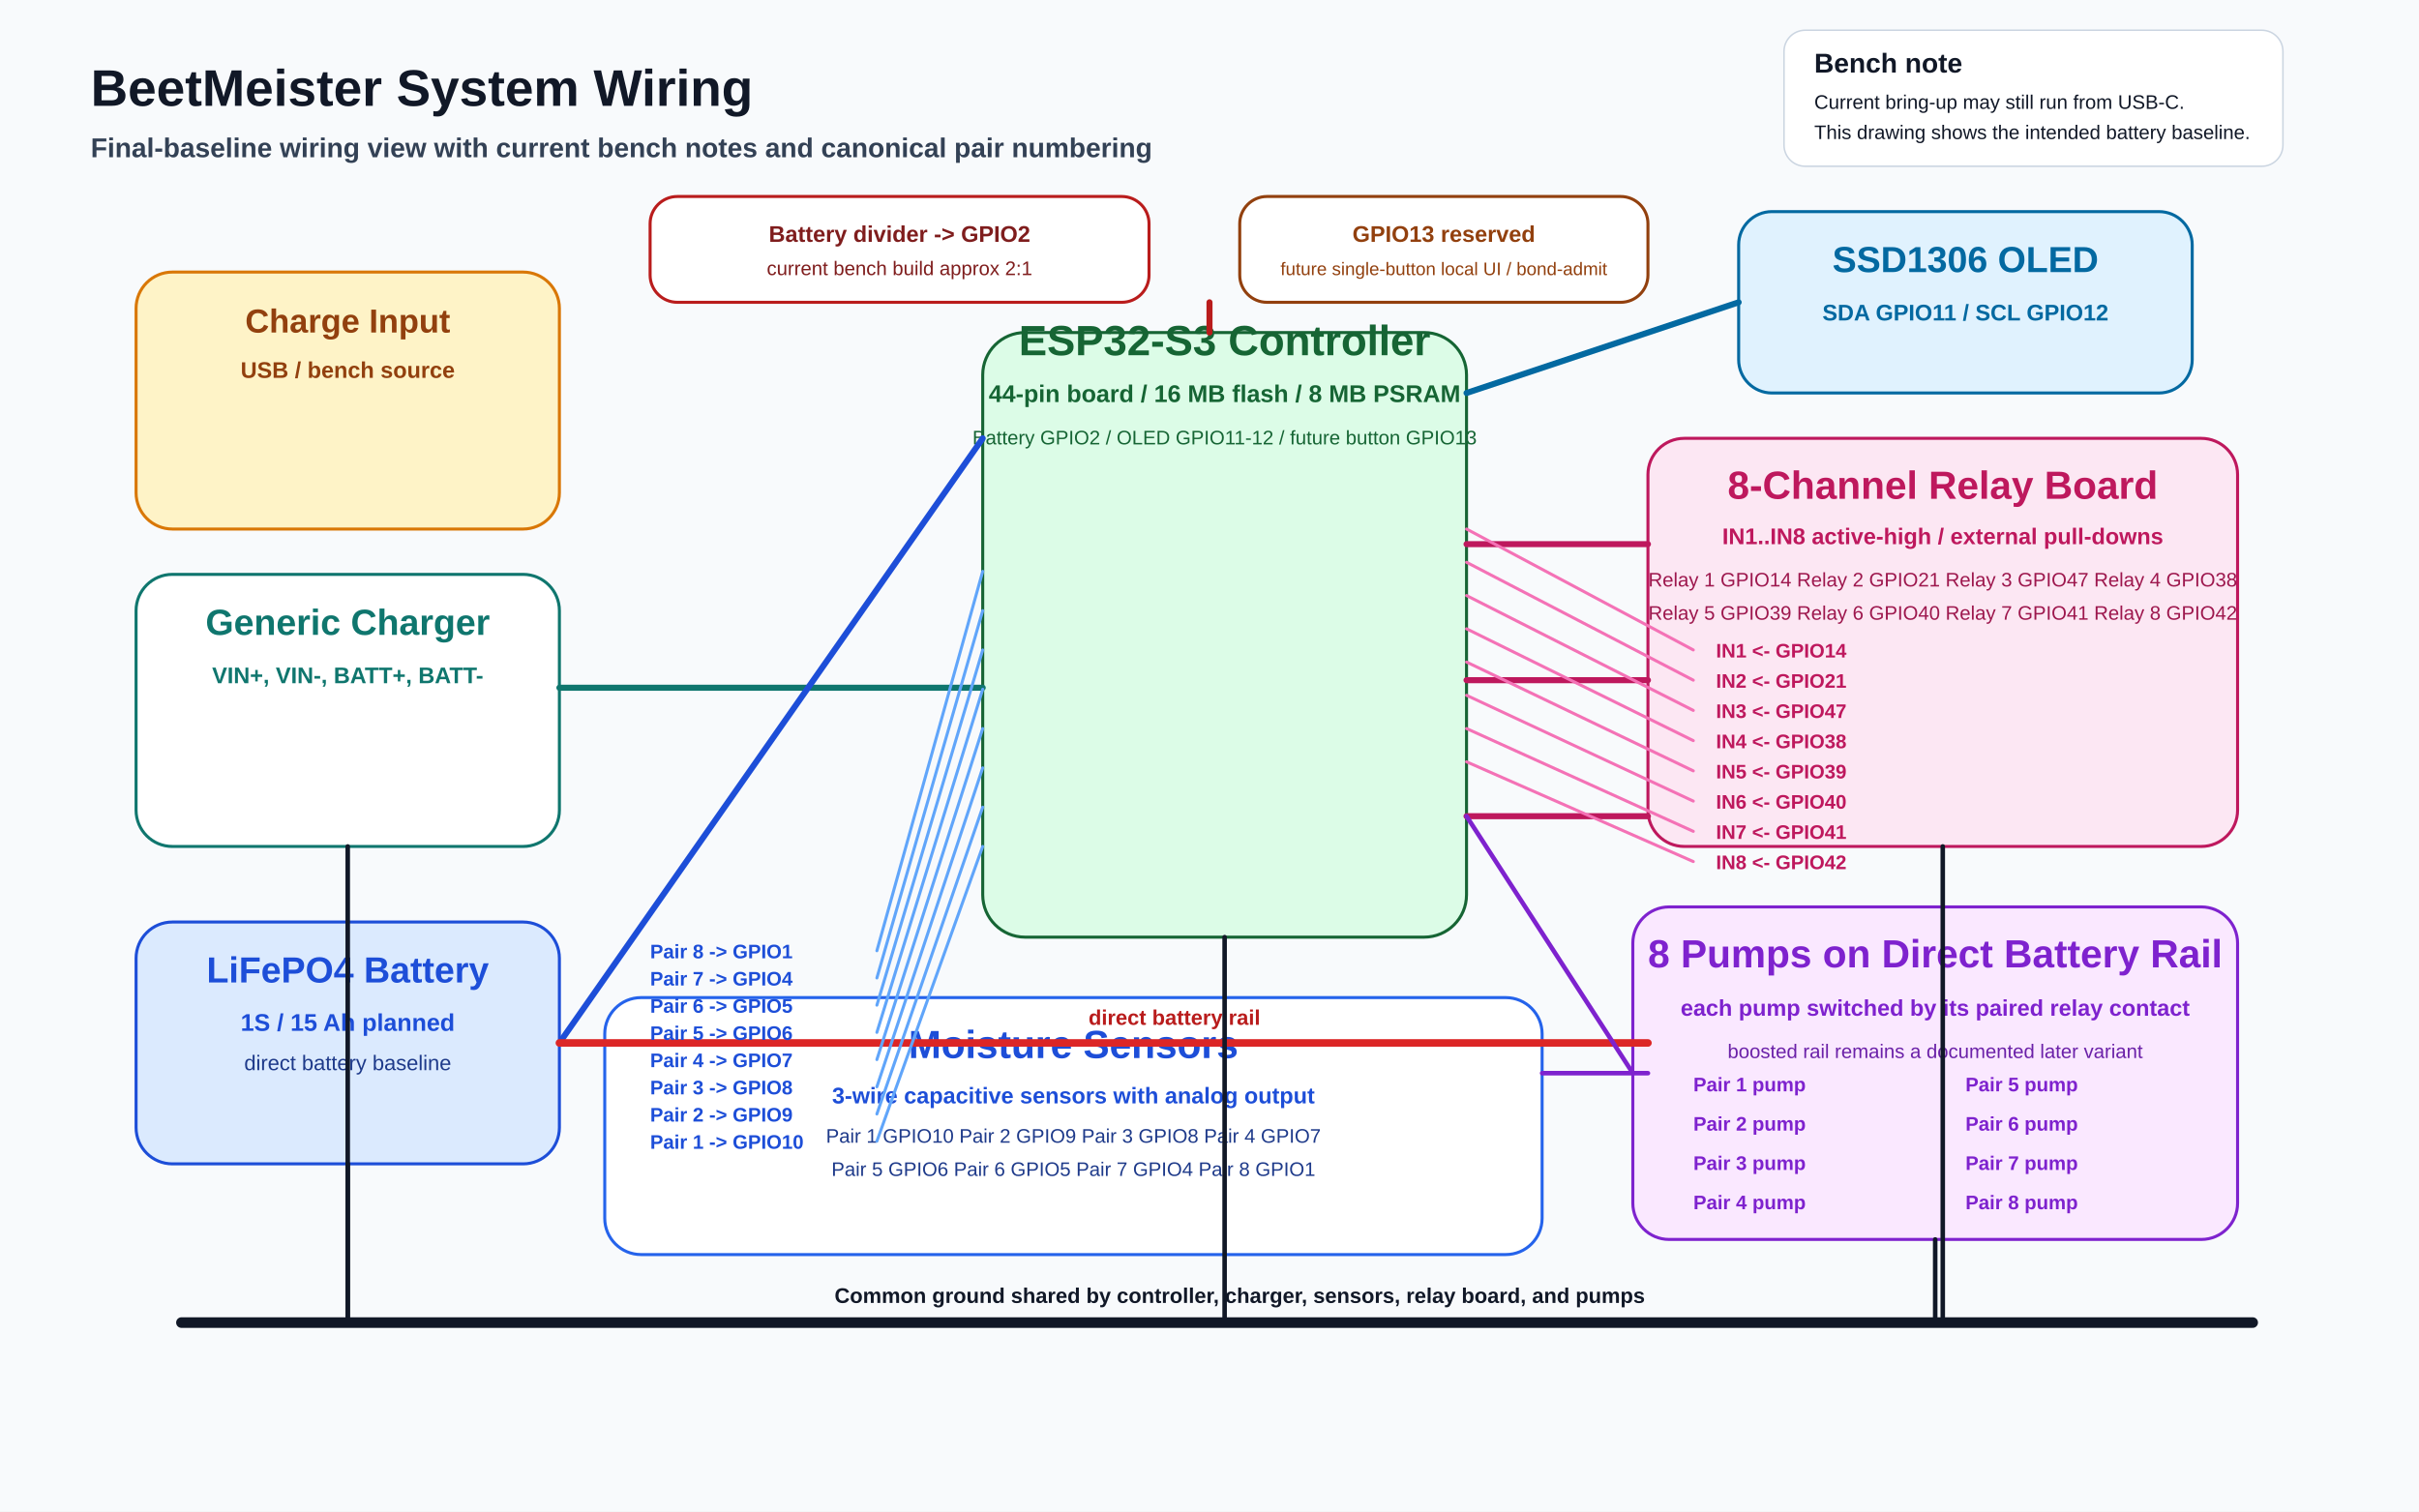
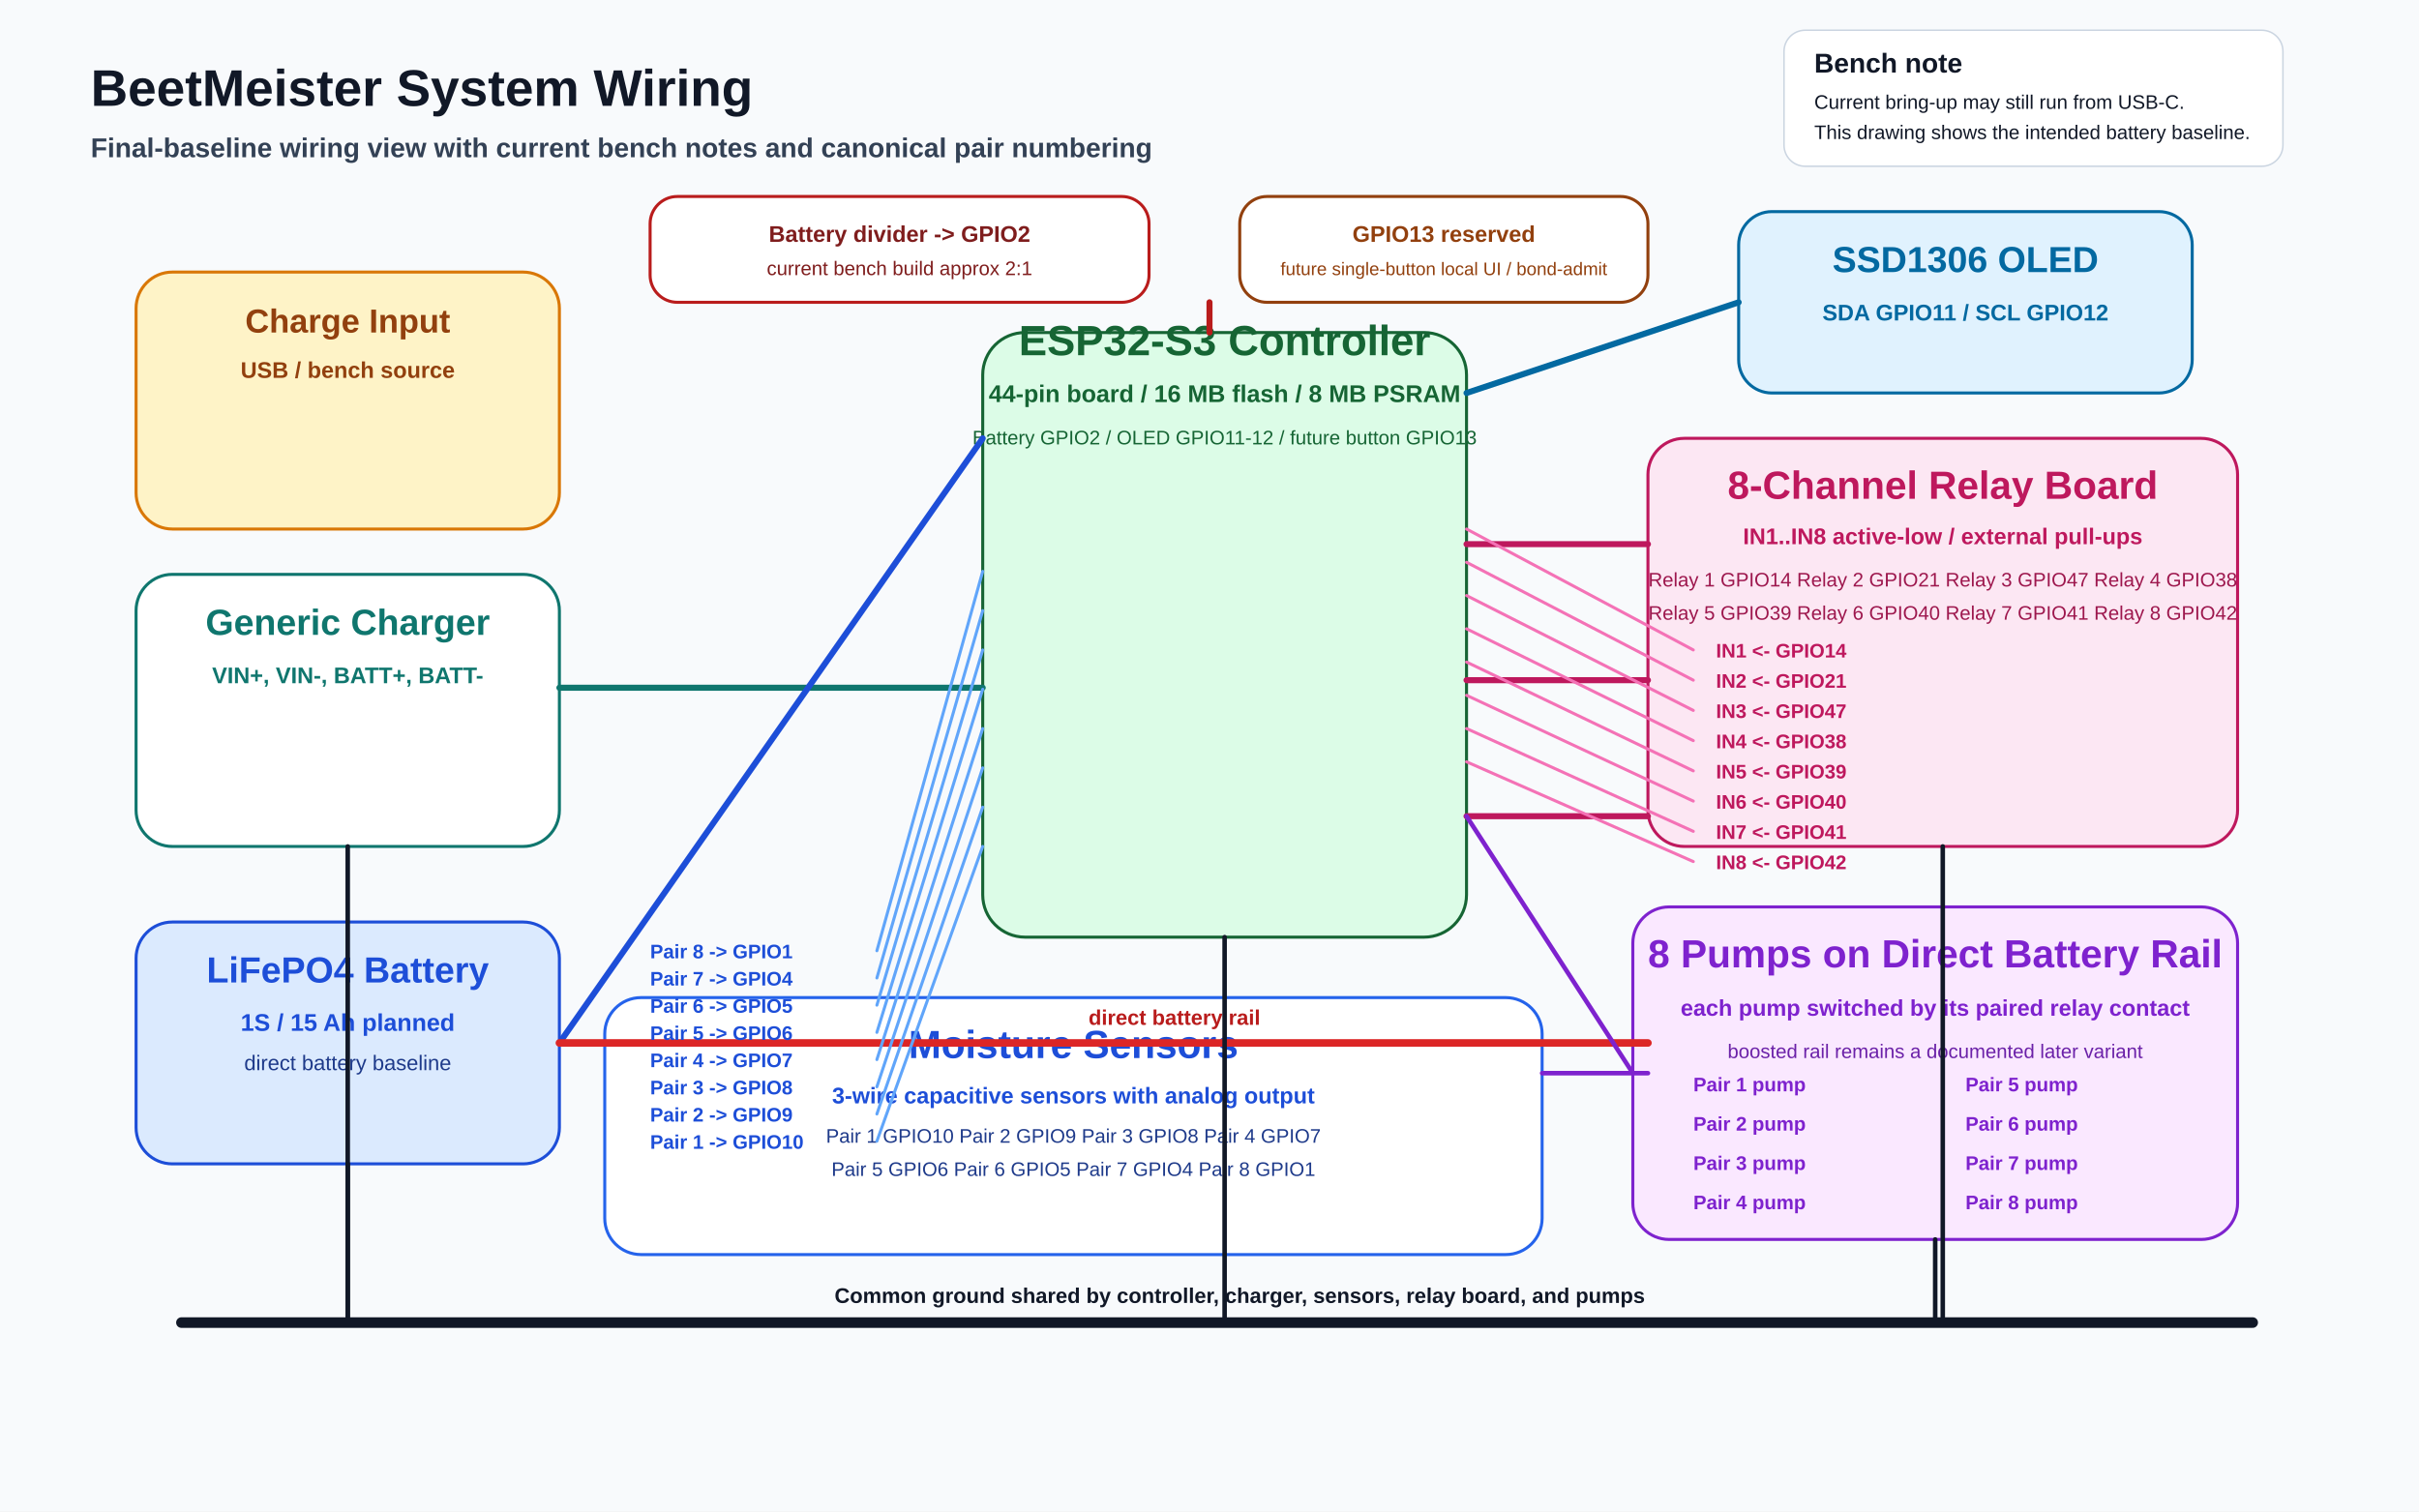
<svg xmlns="http://www.w3.org/2000/svg" width="1600" height="1000" viewBox="0 0 1600 1000">
  <defs>
    <style>
      .small { font: 14px 'Segoe UI', Arial, sans-serif; fill: #1f2937; }
      .mono { font: 13px 'Consolas', 'Courier New', monospace; fill: #111827; }
      .note { font: 13px 'Segoe UI', Arial, sans-serif; fill: #374151; }
      .title { font: 700 32px 'Segoe UI', Arial, sans-serif; fill: #111827; }
      .subtitle { font: 600 18px 'Segoe UI', Arial, sans-serif; fill: #1f2937; }
    </style>
  </defs>
  <rect width="1600" height="1000" fill="#f8fafc" />
  <text x="60" y="70" font-family="Segoe UI, Arial, sans-serif" font-size="34" font-weight="700" fill="#111827" text-anchor="start">BeetMeister System Wiring</text>
  <text x="60" y="104" font-family="Segoe UI, Arial, sans-serif" font-size="18" font-weight="600" fill="#334155" text-anchor="start">Final-baseline wiring view with current bench notes and canonical pair numbering</text>
  <rect x="650" y="220" width="320" height="400" rx="28" fill="#dcfce7" stroke="#166534" stroke-width="2" />
  <text x="810" y="235" font-family="Segoe UI, Arial, sans-serif" font-size="28" font-weight="700" fill="#166534" text-anchor="middle">ESP32-S3 Controller</text>
  <text x="810" y="266" font-family="Segoe UI, Arial, sans-serif" font-size="16" font-weight="600" fill="#166534" text-anchor="middle">44-pin board / 16 MB flash / 8 MB PSRAM</text>
  <text x="810" y="294" font-family="Segoe UI, Arial, sans-serif" font-size="13" font-weight="400" fill="#166534" text-anchor="middle">Battery GPIO2 / OLED GPIO11-12 / future button GPIO13</text>
  <rect x="90" y="180" width="280" height="170" rx="24" fill="#fef3c7" stroke="#d97706" stroke-width="2" />
  <text x="230" y="220" font-family="Segoe UI, Arial, sans-serif" font-size="22" font-weight="700" fill="#92400e" text-anchor="middle">Charge Input</text>
  <text x="230" y="250" font-family="Segoe UI, Arial, sans-serif" font-size="15" font-weight="600" fill="#92400e" text-anchor="middle">USB / bench source</text>
  <rect x="90" y="380" width="280" height="180" rx="24" fill="#ffffff" stroke="#0f766e" stroke-width="2" />
  <text x="230" y="420" font-family="Segoe UI, Arial, sans-serif" font-size="24" font-weight="700" fill="#0f766e" text-anchor="middle">Generic Charger</text>
  <text x="230" y="452" font-family="Segoe UI, Arial, sans-serif" font-size="15" font-weight="600" fill="#0f766e" text-anchor="middle">VIN+, VIN-, BATT+, BATT-</text>
  <rect x="90" y="610" width="280" height="160" rx="24" fill="#dbeafe" stroke="#1d4ed8" stroke-width="2" />
  <text x="230" y="650" font-family="Segoe UI, Arial, sans-serif" font-size="24" font-weight="700" fill="#1d4ed8" text-anchor="middle">LiFePO4 Battery</text>
  <text x="230" y="682" font-family="Segoe UI, Arial, sans-serif" font-size="16" font-weight="600" fill="#1d4ed8" text-anchor="middle">1S / 15 Ah planned</text>
  <text x="230" y="708" font-family="Segoe UI, Arial, sans-serif" font-size="14" font-weight="400" fill="#1e3a8a" text-anchor="middle">direct battery baseline</text>
  <rect x="1150" y="140" width="300" height="120" rx="22" fill="#e0f2fe" stroke="#0369a1" stroke-width="2" />
  <text x="1300" y="180" font-family="Segoe UI, Arial, sans-serif" font-size="24" font-weight="700" fill="#0369a1" text-anchor="middle">SSD1306 OLED</text>
  <text x="1300" y="212" font-family="Segoe UI, Arial, sans-serif" font-size="15" font-weight="600" fill="#0369a1" text-anchor="middle">SDA GPIO11 / SCL GPIO12</text>
  <rect x="1090" y="290" width="390" height="270" rx="24" fill="#fce7f3" stroke="#be185d" stroke-width="2" />
  <text x="1285" y="330" font-family="Segoe UI, Arial, sans-serif" font-size="26" font-weight="700" fill="#be185d" text-anchor="middle">8-Channel Relay Board</text>
-   <text x="1285" y="360" font-family="Segoe UI, Arial, sans-serif" font-size="15" font-weight="600" fill="#be185d" text-anchor="middle">IN1..IN8 active-high / external pull-downs</text>
+   <text x="1285" y="360" font-family="Segoe UI, Arial, sans-serif" font-size="15" font-weight="600" fill="#be185d" text-anchor="middle">IN1..IN8 active-low / external pull-ups</text>
  <text x="1285" y="388" font-family="Segoe UI, Arial, sans-serif" font-size="13" font-weight="400" fill="#9d174d" text-anchor="middle">Relay 1 GPIO14  Relay 2 GPIO21  Relay 3 GPIO47  Relay 4 GPIO38</text>
  <text x="1285" y="410" font-family="Segoe UI, Arial, sans-serif" font-size="13" font-weight="400" fill="#9d174d" text-anchor="middle">Relay 5 GPIO39  Relay 6 GPIO40  Relay 7 GPIO41  Relay 8 GPIO42</text>
  <rect x="1080" y="600" width="400" height="220" rx="24" fill="#fae8ff" stroke="#7e22ce" stroke-width="2" />
  <text x="1280" y="640" font-family="Segoe UI, Arial, sans-serif" font-size="26" font-weight="700" fill="#7e22ce" text-anchor="middle">8 Pumps on Direct Battery Rail</text>
  <text x="1280" y="672" font-family="Segoe UI, Arial, sans-serif" font-size="15" font-weight="600" fill="#7e22ce" text-anchor="middle">each pump switched by its paired relay contact</text>
  <text x="1280" y="700" font-family="Segoe UI, Arial, sans-serif" font-size="13" font-weight="400" fill="#6b21a8" text-anchor="middle">boosted rail remains a documented later variant</text>
  <rect x="400" y="660" width="620" height="170" rx="24" fill="#ffffff" stroke="#2563eb" stroke-width="2" />
  <text x="710" y="700" font-family="Segoe UI, Arial, sans-serif" font-size="26" font-weight="700" fill="#1d4ed8" text-anchor="middle">Moisture Sensors</text>
  <text x="710" y="730" font-family="Segoe UI, Arial, sans-serif" font-size="15" font-weight="600" fill="#1d4ed8" text-anchor="middle">3-wire capacitive sensors with analog output</text>
  <text x="710" y="756" font-family="Segoe UI, Arial, sans-serif" font-size="13" font-weight="400" fill="#1e3a8a" text-anchor="middle">Pair 1 GPIO10  Pair 2 GPIO9  Pair 3 GPIO8  Pair 4 GPIO7</text>
  <text x="710" y="778" font-family="Segoe UI, Arial, sans-serif" font-size="13" font-weight="400" fill="#1e3a8a" text-anchor="middle">Pair 5 GPIO6  Pair 6 GPIO5  Pair 7 GPIO4  Pair 8 GPIO1</text>
  <rect x="430" y="130" width="330" height="70" rx="18" fill="#ffffff" stroke="#b91c1c" stroke-width="2" />
  <text x="595" y="160" font-family="Segoe UI, Arial, sans-serif" font-size="15" font-weight="700" fill="#7f1d1d" text-anchor="middle">Battery divider -&gt; GPIO2</text>
  <text x="595" y="182" font-family="Segoe UI, Arial, sans-serif" font-size="13" font-weight="400" fill="#7f1d1d" text-anchor="middle">current bench build approx 2:1</text>
  <rect x="820" y="130" width="270" height="70" rx="18" fill="#ffffff" stroke="#92400e" stroke-width="2" />
  <text x="955" y="160" font-family="Segoe UI, Arial, sans-serif" font-size="15" font-weight="700" fill="#92400e" text-anchor="middle">GPIO13 reserved</text>
  <text x="955" y="182" font-family="Segoe UI, Arial, sans-serif" font-size="12" font-weight="400" fill="#92400e" text-anchor="middle">future single-button local UI / bond-admit</text>
  <line x1="370" y1="455" x2="650" y2="455" stroke="#0f766e" stroke-width="4" stroke-linecap="round" />
  <line x1="370" y1="690" x2="650" y2="290" stroke="#1d4ed8" stroke-width="4" stroke-linecap="round" />
  <line x1="370" y1="690" x2="1090" y2="690" stroke="#dc2626" stroke-width="5" stroke-linecap="round" />
  <text x="720" y="678" font-family="Segoe UI, Arial, sans-serif" font-size="14" font-weight="700" fill="#b91c1c" text-anchor="start">direct battery rail</text>
  <line x1="970" y1="360" x2="1090" y2="360" stroke="#be185d" stroke-width="4" stroke-linecap="round" />
  <line x1="970" y1="450" x2="1090" y2="450" stroke="#be185d" stroke-width="4" stroke-linecap="round" />
  <line x1="970" y1="540" x2="1090" y2="540" stroke="#be185d" stroke-width="4" stroke-linecap="round" />
  <line x1="970" y1="260" x2="1150" y2="200" stroke="#0369a1" stroke-width="4" stroke-linecap="round" />
  <line x1="800" y1="200" x2="800" y2="220" stroke="#b91c1c" stroke-width="4" stroke-linecap="round" />
  <line x1="1090" y1="710" x2="1020" y2="710" stroke="#7e22ce" stroke-width="3" stroke-linecap="round" />
  <line x1="1080" y1="710" x2="970" y2="540" stroke="#7e22ce" stroke-width="3" stroke-linecap="round" />
  <text x="430" y="760" font-family="Segoe UI, Arial, sans-serif" font-size="13" font-weight="600" fill="#1d4ed8" text-anchor="start">Pair 1 -&gt; GPIO10</text>
  <line x1="580" y1="755" x2="650" y2="560" stroke="#60a5fa" stroke-width="2" stroke-linecap="round" />
  <text x="430" y="742" font-family="Segoe UI, Arial, sans-serif" font-size="13" font-weight="600" fill="#1d4ed8" text-anchor="start">Pair 2 -&gt; GPIO9</text>
  <line x1="580" y1="737" x2="650" y2="534" stroke="#60a5fa" stroke-width="2" stroke-linecap="round" />
  <text x="430" y="724" font-family="Segoe UI, Arial, sans-serif" font-size="13" font-weight="600" fill="#1d4ed8" text-anchor="start">Pair 3 -&gt; GPIO8</text>
  <line x1="580" y1="719" x2="650" y2="508" stroke="#60a5fa" stroke-width="2" stroke-linecap="round" />
  <text x="430" y="706" font-family="Segoe UI, Arial, sans-serif" font-size="13" font-weight="600" fill="#1d4ed8" text-anchor="start">Pair 4 -&gt; GPIO7</text>
  <line x1="580" y1="701" x2="650" y2="482" stroke="#60a5fa" stroke-width="2" stroke-linecap="round" />
  <text x="430" y="688" font-family="Segoe UI, Arial, sans-serif" font-size="13" font-weight="600" fill="#1d4ed8" text-anchor="start">Pair 5 -&gt; GPIO6</text>
  <line x1="580" y1="683" x2="650" y2="456" stroke="#60a5fa" stroke-width="2" stroke-linecap="round" />
  <text x="430" y="670" font-family="Segoe UI, Arial, sans-serif" font-size="13" font-weight="600" fill="#1d4ed8" text-anchor="start">Pair 6 -&gt; GPIO5</text>
  <line x1="580" y1="665" x2="650" y2="430" stroke="#60a5fa" stroke-width="2" stroke-linecap="round" />
  <text x="430" y="652" font-family="Segoe UI, Arial, sans-serif" font-size="13" font-weight="600" fill="#1d4ed8" text-anchor="start">Pair 7 -&gt; GPIO4</text>
  <line x1="580" y1="647" x2="650" y2="404" stroke="#60a5fa" stroke-width="2" stroke-linecap="round" />
  <text x="430" y="634" font-family="Segoe UI, Arial, sans-serif" font-size="13" font-weight="600" fill="#1d4ed8" text-anchor="start">Pair 8 -&gt; GPIO1</text>
  <line x1="580" y1="629" x2="650" y2="378" stroke="#60a5fa" stroke-width="2" stroke-linecap="round" />
  <text x="1135" y="435" font-family="Segoe UI, Arial, sans-serif" font-size="13" font-weight="600" fill="#be185d" text-anchor="start">IN1 &lt;- GPIO14</text>
  <line x1="970" y1="350" x2="1120" y2="430" stroke="#f472b6" stroke-width="2" stroke-linecap="round" />
  <text x="1135" y="455" font-family="Segoe UI, Arial, sans-serif" font-size="13" font-weight="600" fill="#be185d" text-anchor="start">IN2 &lt;- GPIO21</text>
  <line x1="970" y1="372" x2="1120" y2="450" stroke="#f472b6" stroke-width="2" stroke-linecap="round" />
  <text x="1135" y="475" font-family="Segoe UI, Arial, sans-serif" font-size="13" font-weight="600" fill="#be185d" text-anchor="start">IN3 &lt;- GPIO47</text>
  <line x1="970" y1="394" x2="1120" y2="470" stroke="#f472b6" stroke-width="2" stroke-linecap="round" />
  <text x="1135" y="495" font-family="Segoe UI, Arial, sans-serif" font-size="13" font-weight="600" fill="#be185d" text-anchor="start">IN4 &lt;- GPIO38</text>
  <line x1="970" y1="416" x2="1120" y2="490" stroke="#f472b6" stroke-width="2" stroke-linecap="round" />
  <text x="1135" y="515" font-family="Segoe UI, Arial, sans-serif" font-size="13" font-weight="600" fill="#be185d" text-anchor="start">IN5 &lt;- GPIO39</text>
  <line x1="970" y1="438" x2="1120" y2="510" stroke="#f472b6" stroke-width="2" stroke-linecap="round" />
  <text x="1135" y="535" font-family="Segoe UI, Arial, sans-serif" font-size="13" font-weight="600" fill="#be185d" text-anchor="start">IN6 &lt;- GPIO40</text>
  <line x1="970" y1="460" x2="1120" y2="530" stroke="#f472b6" stroke-width="2" stroke-linecap="round" />
  <text x="1135" y="555" font-family="Segoe UI, Arial, sans-serif" font-size="13" font-weight="600" fill="#be185d" text-anchor="start">IN7 &lt;- GPIO41</text>
  <line x1="970" y1="482" x2="1120" y2="550" stroke="#f472b6" stroke-width="2" stroke-linecap="round" />
  <text x="1135" y="575" font-family="Segoe UI, Arial, sans-serif" font-size="13" font-weight="600" fill="#be185d" text-anchor="start">IN8 &lt;- GPIO42</text>
  <line x1="970" y1="504" x2="1120" y2="570" stroke="#f472b6" stroke-width="2" stroke-linecap="round" />
  <text x="1120" y="722" font-family="Segoe UI, Arial, sans-serif" font-size="13" font-weight="600" fill="#7e22ce" text-anchor="start">Pair 1 pump</text>
  <text x="1120" y="748" font-family="Segoe UI, Arial, sans-serif" font-size="13" font-weight="600" fill="#7e22ce" text-anchor="start">Pair 2 pump</text>
  <text x="1120" y="774" font-family="Segoe UI, Arial, sans-serif" font-size="13" font-weight="600" fill="#7e22ce" text-anchor="start">Pair 3 pump</text>
  <text x="1120" y="800" font-family="Segoe UI, Arial, sans-serif" font-size="13" font-weight="600" fill="#7e22ce" text-anchor="start">Pair 4 pump</text>
  <text x="1300" y="722" font-family="Segoe UI, Arial, sans-serif" font-size="13" font-weight="600" fill="#7e22ce" text-anchor="start">Pair 5 pump</text>
  <text x="1300" y="748" font-family="Segoe UI, Arial, sans-serif" font-size="13" font-weight="600" fill="#7e22ce" text-anchor="start">Pair 6 pump</text>
  <text x="1300" y="774" font-family="Segoe UI, Arial, sans-serif" font-size="13" font-weight="600" fill="#7e22ce" text-anchor="start">Pair 7 pump</text>
  <text x="1300" y="800" font-family="Segoe UI, Arial, sans-serif" font-size="13" font-weight="600" fill="#7e22ce" text-anchor="start">Pair 8 pump</text>
  <line x1="120" y1="875" x2="1490" y2="875" stroke="#111827" stroke-width="7" stroke-linecap="round" />
  <text x="820" y="862" font-family="Segoe UI, Arial, sans-serif" font-size="14" font-weight="700" fill="#111827" text-anchor="middle">Common ground shared by controller, charger, sensors, relay board, and pumps</text>
  <line x1="230" y1="560" x2="230" y2="875" stroke="#111827" stroke-width="3" stroke-linecap="round" />
  <line x1="230" y1="770" x2="230" y2="875" stroke="#111827" stroke-width="3" stroke-linecap="round" />
  <line x1="810" y1="620" x2="810" y2="875" stroke="#111827" stroke-width="3" stroke-linecap="round" />
  <line x1="1285" y1="560" x2="1285" y2="875" stroke="#111827" stroke-width="3" stroke-linecap="round" />
  <line x1="1280" y1="820" x2="1280" y2="875" stroke="#111827" stroke-width="3" stroke-linecap="round" />
  <rect x="1180" y="20" width="330" height="90" rx="14" fill="#ffffff" stroke="#cbd5e1" stroke-width="1" />
  <text x="1200" y="48" font-family="Segoe UI, Arial, sans-serif" font-size="18" font-weight="700" fill="#111827" text-anchor="start">Bench note</text>
  <text x="1200" y="72" font-family="Segoe UI, Arial, sans-serif" font-size="13" font-weight="400" fill="#111827" text-anchor="start">Current bring-up may still run from USB-C.</text>
  <text x="1200" y="92" font-family="Segoe UI, Arial, sans-serif" font-size="13" font-weight="400" fill="#111827" text-anchor="start">This drawing shows the intended battery baseline.</text>
</svg>
